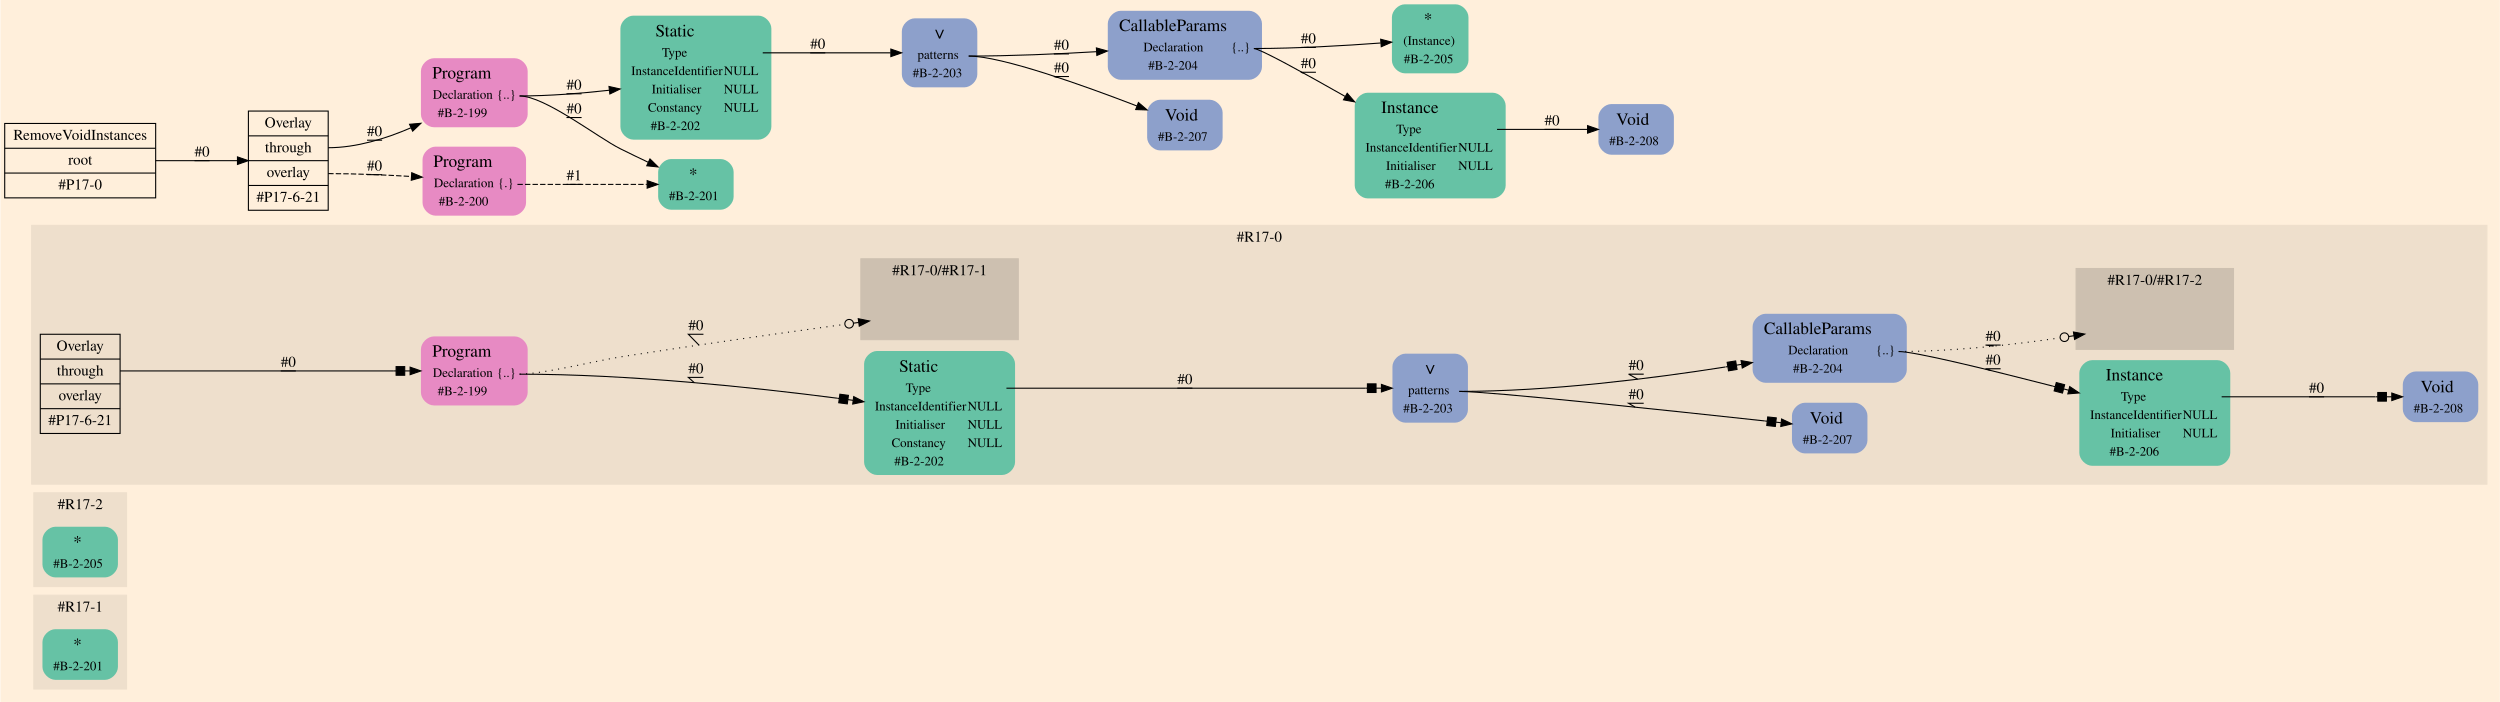
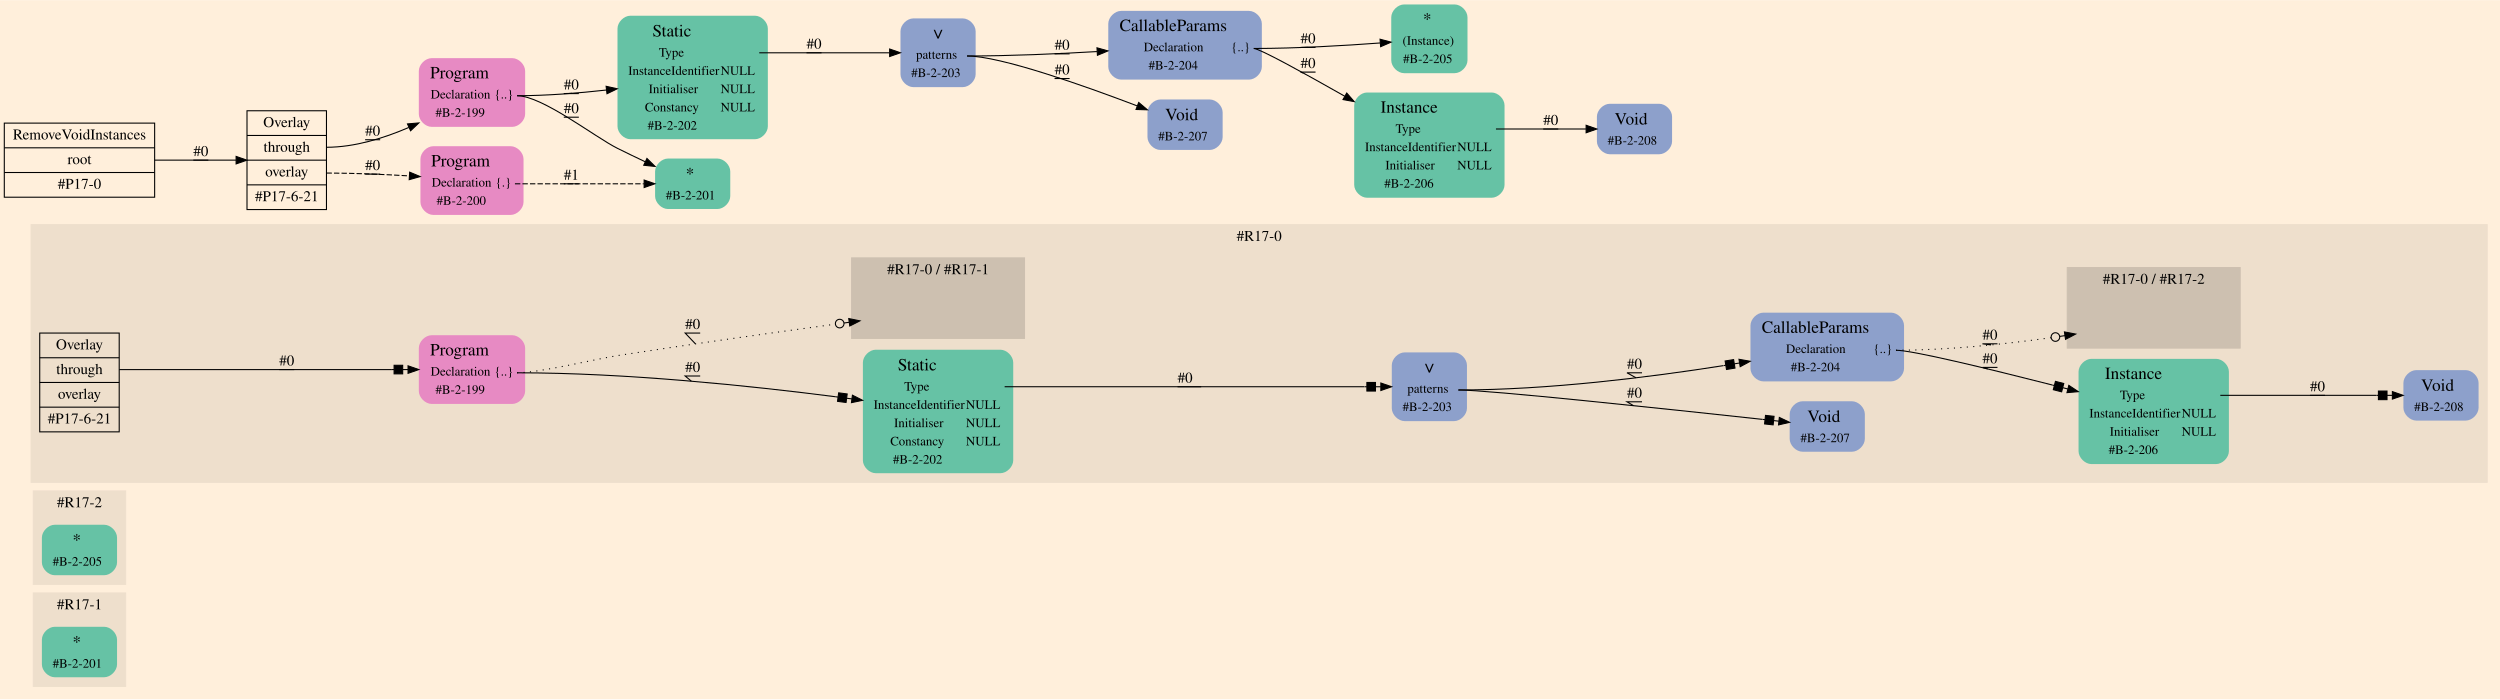
- <svg xmlns="http://www.w3.org/2000/svg" width="1008pt" height="283pt" viewBox="0.00 0.00 1008.00 283.09">
-   <g id="graph0" class="graph" transform="scale(.4349 .4349) rotate(0) translate(4 647)">
-     <polygon fill="#ffefdb" stroke="transparent" points="-4,4 -4,-647 2314,-647 2314,4 -4,4" />
+ <svg xmlns="http://www.w3.org/2000/svg" width="1008pt" height="282pt" viewBox="0.00 0.00 1008.00 281.88">
+   <g id="graph0" class="graph" transform="scale(.433 .433) rotate(0) translate(4 647)">
+     <polygon fill="#ffefdb" stroke="transparent" points="-4,4 -4,-647 2324,-647 2324,4 -4,4" />
    <g id="clust1" class="cluster">
      <polygon fill="#eedfcc" stroke="#eedfcc" points="27,-8 27,-95 113,-95 113,-8 27,-8" />
      <text text-anchor="middle" x="70" y="-79.8" font-family="Times,serif" font-size="14.00" fill="#000000">#R17-1</text>
    </g>
    <g id="clust2" class="cluster">
      <polygon fill="#eedfcc" stroke="#eedfcc" points="27,-103 27,-190 113,-190 113,-103 27,-103" />
      <text text-anchor="middle" x="70" y="-174.8" font-family="Times,serif" font-size="14.00" fill="#000000">#R17-2</text>
    </g>
    <g id="clust3" class="cluster">
-       <polygon fill="#eedfcc" stroke="#eedfcc" points="25,-198 25,-438 2302,-438 2302,-198 25,-198" />
-       <text text-anchor="middle" x="1163.5" y="-422.8" font-family="Times,serif" font-size="14.00" fill="#000000">#R17-0</text>
+       <polygon fill="#eedfcc" stroke="#eedfcc" points="25,-198 25,-438 2312,-438 2312,-198 25,-198" />
+       <text text-anchor="middle" x="1168.5" y="-422.8" font-family="Times,serif" font-size="14.00" fill="#000000">#R17-0</text>
    </g>
    <g id="clust4" class="cluster">
-       <polygon fill="#cdc0b0" stroke="#cdc0b0" points="1921,-323 1921,-398 2067,-398 2067,-323 1921,-323" />
-       <text text-anchor="middle" x="1994" y="-382.8" font-family="Times,serif" font-size="14.00" fill="#000000">#R17-0/#R17-2</text>
+       <polygon fill="#cdc0b0" stroke="#cdc0b0" points="1921,-323 1921,-398 2082,-398 2082,-323 1921,-323" />
+       <text text-anchor="middle" x="2001.5" y="-382.8" font-family="Times,serif" font-size="14.00" fill="#000000">#R17-0 / #R17-2</text>
    </g>
    <g id="clust5" class="cluster">
-       <polygon fill="#cdc0b0" stroke="#cdc0b0" points="794,-332 794,-407 940,-407 940,-332 794,-332" />
-       <text text-anchor="middle" x="867" y="-391.8" font-family="Times,serif" font-size="14.00" fill="#000000">#R17-0/#R17-1</text>
+       <polygon fill="#cdc0b0" stroke="#cdc0b0" points="789,-332 789,-407 950,-407 950,-332 789,-332" />
+       <text text-anchor="middle" x="869.5" y="-391.8" font-family="Times,serif" font-size="14.00" fill="#000000">#R17-0 / #R17-1</text>
    </g>
    <g id="node1" class="node">
      <path fill="#66c2a5" stroke="transparent" d="M93,-63.5C93,-63.5 47,-63.5 47,-63.5 41,-63.5 35,-57.5 35,-51.5 35,-51.5 35,-28.5 35,-28.5 35,-22.5 41,-16.5 47,-16.5 47,-16.5 93,-16.5 93,-16.5 99,-16.5 105,-22.5 105,-28.5 105,-28.5 105,-51.5 105,-51.5 105,-57.5 99,-63.5 93,-63.5" />
      <text text-anchor="start" x="63.5" y="-44.2" font-family="Times,serif" font-size="16.00" fill="#000000">*</text>
      <text text-anchor="start" x="45" y="-25.4" font-family="Times,serif" font-size="12.00" fill="#000000">#B-2-201</text>
    </g>
    <g id="node2" class="node">
      <path fill="#66c2a5" stroke="transparent" d="M93,-158.5C93,-158.5 47,-158.5 47,-158.5 41,-158.5 35,-152.5 35,-146.5 35,-146.5 35,-123.5 35,-123.5 35,-117.5 41,-111.5 47,-111.5 47,-111.5 93,-111.5 93,-111.5 99,-111.5 105,-117.5 105,-123.5 105,-123.5 105,-146.5 105,-146.5 105,-152.5 99,-158.5 93,-158.5" />
      <text text-anchor="start" x="63.5" y="-139.2" font-family="Times,serif" font-size="16.00" fill="#000000">*</text>
      <text text-anchor="start" x="45" y="-120.4" font-family="Times,serif" font-size="12.00" fill="#000000">#B-2-205</text>
    </g>
    <g id="node3" class="node">
      <path fill="#e78ac3" stroke="transparent" d="M473,-335C473,-335 398,-335 398,-335 392,-335 386,-329 386,-323 386,-323 386,-283 386,-283 386,-277 392,-271 398,-271 398,-271 473,-271 473,-271 479,-271 485,-277 485,-283 485,-283 485,-323 485,-323 485,-329 479,-335 473,-335" />
      <text text-anchor="start" x="396.5" y="-316.2" font-family="Times,serif" font-size="16.00" fill="#000000">Program</text>
      <text text-anchor="start" x="397" y="-297.4" font-family="Times,serif" font-size="12.00" fill="#000000">Declaration</text>
      <text text-anchor="start" x="456.5" y="-297.4" font-family="Times,serif" font-size="12.00" fill="#000000">{..}</text>
      <text text-anchor="start" x="401.5" y="-280.4" font-family="Times,serif" font-size="12.00" fill="#000000">#B-2-199</text>
    </g>
    <g id="node7" class="node">
-       <path fill="#66c2a5" stroke="transparent" d="M925,-321.5C925,-321.5 809,-321.5 809,-321.5 803,-321.5 797,-315.5 797,-309.5 797,-309.5 797,-218.5 797,-218.5 797,-212.5 803,-206.5 809,-206.5 809,-206.5 925,-206.5 925,-206.5 931,-206.5 937,-212.5 937,-218.5 937,-218.5 937,-309.5 937,-309.5 937,-315.5 931,-321.5 925,-321.5" />
-       <text text-anchor="start" x="829.5" y="-302.2" font-family="Times,serif" font-size="16.00" fill="#000000">Static</text>
-       <text text-anchor="start" x="835.5" y="-283.4" font-family="Times,serif" font-size="12.00" fill="#000000">Type</text>
-       <text text-anchor="start" x="807" y="-266.4" font-family="Times,serif" font-size="12.00" fill="#000000">InstanceIdentifier</text>
-       <text text-anchor="start" x="893" y="-266.4" font-family="Times,serif" font-size="12.00" fill="#000000">NULL</text>
-       <text text-anchor="start" x="826" y="-249.4" font-family="Times,serif" font-size="12.00" fill="#000000">Initialiser</text>
-       <text text-anchor="start" x="893" y="-249.4" font-family="Times,serif" font-size="12.00" fill="#000000">NULL</text>
-       <text text-anchor="start" x="822.5" y="-232.4" font-family="Times,serif" font-size="12.00" fill="#000000">Constancy</text>
-       <text text-anchor="start" x="893" y="-232.4" font-family="Times,serif" font-size="12.00" fill="#000000">NULL</text>
-       <text text-anchor="start" x="825" y="-215.4" font-family="Times,serif" font-size="12.00" fill="#000000">#B-2-202</text>
+       <path fill="#66c2a5" stroke="transparent" d="M927.5,-321.5C927.5,-321.5 811.5,-321.5 811.5,-321.5 805.5,-321.5 799.5,-315.5 799.5,-309.5 799.5,-309.5 799.5,-218.5 799.5,-218.5 799.5,-212.5 805.5,-206.5 811.5,-206.5 811.5,-206.5 927.5,-206.5 927.5,-206.5 933.5,-206.5 939.5,-212.5 939.5,-218.5 939.5,-218.5 939.5,-309.5 939.5,-309.5 939.5,-315.5 933.5,-321.5 927.5,-321.5" />
+       <text text-anchor="start" x="832" y="-302.2" font-family="Times,serif" font-size="16.00" fill="#000000">Static</text>
+       <text text-anchor="start" x="838" y="-283.4" font-family="Times,serif" font-size="12.00" fill="#000000">Type</text>
+       <text text-anchor="start" x="809.5" y="-266.4" font-family="Times,serif" font-size="12.00" fill="#000000">InstanceIdentifier</text>
+       <text text-anchor="start" x="895.5" y="-266.4" font-family="Times,serif" font-size="12.00" fill="#000000">NULL</text>
+       <text text-anchor="start" x="828.5" y="-249.4" font-family="Times,serif" font-size="12.00" fill="#000000">Initialiser</text>
+       <text text-anchor="start" x="895.5" y="-249.4" font-family="Times,serif" font-size="12.00" fill="#000000">NULL</text>
+       <text text-anchor="start" x="825" y="-232.4" font-family="Times,serif" font-size="12.00" fill="#000000">Constancy</text>
+       <text text-anchor="start" x="895.5" y="-232.4" font-family="Times,serif" font-size="12.00" fill="#000000">NULL</text>
+       <text text-anchor="start" x="827.5" y="-215.4" font-family="Times,serif" font-size="12.00" fill="#000000">#B-2-202</text>
    </g>
    <g id="edge14" class="edge">
-       <path fill="none" stroke="#000000" d="M477.5,-300C578.28,-300 693.108,-287.902 771.83,-277.733" />
-       <polygon fill="#000000" stroke="#000000" points="787.364,-279.199 796.816,-274.413 786.442,-272.26 787.364,-279.199" />
-       <polyline fill="none" stroke="#000000" points="786.903,-275.73 781.947,-276.388 " />
-       <polygon fill="#000000" stroke="#000000" points="781.42,-272.423 782.474,-280.354 774.543,-281.407 773.49,-273.477 781.42,-272.423" />
-       <polyline fill="none" stroke="#000000" points="774.016,-277.442 772.034,-277.706 " />
+       <path fill="none" stroke="#000000" d="M477.5,-300C579.186,-300 695.089,-287.839 774.334,-277.653" />
+       <polygon fill="#000000" stroke="#000000" points="789.764,-279.144 799.219,-274.364 788.847,-272.205 789.764,-279.144" />
+       <polyline fill="none" stroke="#000000" points="789.305,-275.675 784.348,-276.33 " />
+       <polygon fill="#000000" stroke="#000000" points="783.824,-272.364 784.872,-280.295 776.942,-281.344 775.893,-273.413 783.824,-272.364" />
+       <polyline fill="none" stroke="#000000" points="776.417,-277.378 774.435,-277.64 " />
      <text text-anchor="middle" x="641" y="-300.8" font-family="Times,serif" font-size="14.00" fill="#000000">#0</text>
-       <polyline fill="none" stroke="#000000" points="648,-297 634,-297 639.514,-292.119 " />
+       <polyline fill="none" stroke="#000000" points="648,-297 634,-297 639.763,-292.187 " />
    </g>
    <g id="node12" class="node">
</g>
    <g id="edge13" class="edge">
-       <path fill="none" stroke="#000000" stroke-dasharray="1,5" d="M477.5,-300C498.58,-300 550.174,-312.741 571,-316 640.746,-326.913 719.933,-338.086 778.842,-346.161" />
-       <polygon fill="#000000" stroke="#000000" points="791.578,-351.431 801.959,-349.314 792.524,-344.495 791.578,-351.431" />
-       <polyline fill="none" stroke="#000000" points="792.051,-347.963 787.096,-347.287 " />
-       <ellipse fill="none" stroke="#000000" cx="783.133" cy="-346.747" rx="4" ry="4" />
+       <path fill="none" stroke="#000000" stroke-dasharray="1,5" d="M477.5,-300C498.58,-300 550.172,-312.753 571,-316 638.603,-326.538 715.008,-337.266 773.594,-345.243" />
+       <polygon fill="#000000" stroke="#000000" points="786.345,-350.501 796.725,-348.375 787.285,-343.565 786.345,-350.501" />
+       <polyline fill="none" stroke="#000000" points="786.815,-347.033 781.86,-346.362 " />
+       <ellipse fill="none" stroke="#000000" cx="777.896" cy="-345.825" rx="4" ry="4" />
      <text text-anchor="middle" x="641" y="-340.8" font-family="Times,serif" font-size="14.00" fill="#000000">#0</text>
-       <polyline fill="none" stroke="#000000" points="648,-337 634,-337 643.787,-327.022 " />
+       <polyline fill="none" stroke="#000000" points="648,-337 634,-337 643.581,-326.936 " />
    </g>
    <g id="node4" class="node">
-       <path fill="#8da0cb" stroke="transparent" d="M2282,-302.5C2282,-302.5 2236,-302.5 2236,-302.5 2230,-302.5 2224,-296.5 2224,-290.5 2224,-290.5 2224,-267.5 2224,-267.5 2224,-261.5 2230,-255.5 2236,-255.5 2236,-255.5 2282,-255.5 2282,-255.5 2288,-255.5 2294,-261.5 2294,-267.5 2294,-267.5 2294,-290.5 2294,-290.5 2294,-296.5 2288,-302.5 2282,-302.5" />
-       <text text-anchor="start" x="2240.5" y="-283.2" font-family="Times,serif" font-size="16.00" fill="#000000">Void</text>
-       <text text-anchor="start" x="2234" y="-264.4" font-family="Times,serif" font-size="12.00" fill="#000000">#B-2-208</text>
+       <path fill="#8da0cb" stroke="transparent" d="M2292,-302.5C2292,-302.5 2246,-302.5 2246,-302.5 2240,-302.5 2234,-296.5 2234,-290.5 2234,-290.5 2234,-267.5 2234,-267.5 2234,-261.5 2240,-255.5 2246,-255.5 2246,-255.5 2292,-255.5 2292,-255.5 2298,-255.5 2304,-261.5 2304,-267.5 2304,-267.5 2304,-290.5 2304,-290.5 2304,-296.5 2298,-302.5 2292,-302.5" />
+       <text text-anchor="start" x="2250.5" y="-283.2" font-family="Times,serif" font-size="16.00" fill="#000000">Void</text>
+       <text text-anchor="start" x="2244" y="-264.4" font-family="Times,serif" font-size="12.00" fill="#000000">#B-2-208</text>
    </g>
    <g id="node5" class="node">
      <polygon fill="#eedfcc" stroke="#000000" points="33,-245 33,-337 107,-337 107,-245 33,-245" />
      <text text-anchor="middle" x="70" y="-321.8" font-family="Times,serif" font-size="14.00" fill="#000000">Overlay</text>
      <polyline fill="none" stroke="#000000" points="33,-314 107,-314 " />
      <text text-anchor="middle" x="70" y="-298.8" font-family="Times,serif" font-size="14.00" fill="#000000">through</text>
      <polyline fill="none" stroke="#000000" points="33,-291 107,-291 " />
      <text text-anchor="middle" x="70" y="-275.8" font-family="Times,serif" font-size="14.00" fill="#000000">overlay</text>
      <polyline fill="none" stroke="#000000" points="33,-268 107,-268 " />
      <text text-anchor="middle" x="70" y="-252.8" font-family="Times,serif" font-size="14.00" fill="#000000">#P17-6-21</text>
    </g>
    <g id="edge15" class="edge">
      <path fill="none" stroke="#000000" d="M107,-303C194.16,-303 294.329,-303 360.911,-303" />
      <polygon fill="#000000" stroke="#000000" points="375.969,-306.5 385.969,-303 375.969,-299.5 375.969,-306.5" />
      <polyline fill="none" stroke="#000000" points="375.969,-303 370.969,-303 " />
      <polygon fill="#000000" stroke="#000000" points="370.969,-299 370.969,-307 362.969,-307 362.969,-299 370.969,-299" />
      <polyline fill="none" stroke="#000000" points="362.969,-303 360.969,-303 " />
      <text text-anchor="middle" x="263" y="-306.8" font-family="Times,serif" font-size="14.00" fill="#000000">#0</text>
      <polyline fill="none" stroke="#000000" points="270,-303 256,-303 263.223,-303 " />
    </g>
    <g id="node6" class="node">
-       <path fill="#66c2a5" stroke="transparent" d="M2052,-313C2052,-313 1936,-313 1936,-313 1930,-313 1924,-307 1924,-301 1924,-301 1924,-227 1924,-227 1924,-221 1930,-215 1936,-215 1936,-215 2052,-215 2052,-215 2058,-215 2064,-221 2064,-227 2064,-227 2064,-301 2064,-301 2064,-307 2058,-313 2052,-313" />
-       <text text-anchor="start" x="1948.5" y="-294.2" font-family="Times,serif" font-size="16.00" fill="#000000">Instance</text>
-       <text text-anchor="start" x="1962.5" y="-275.4" font-family="Times,serif" font-size="12.00" fill="#000000">Type</text>
-       <text text-anchor="start" x="1934" y="-258.4" font-family="Times,serif" font-size="12.00" fill="#000000">InstanceIdentifier</text>
-       <text text-anchor="start" x="2020" y="-258.4" font-family="Times,serif" font-size="12.00" fill="#000000">NULL</text>
-       <text text-anchor="start" x="1953" y="-241.4" font-family="Times,serif" font-size="12.00" fill="#000000">Initialiser</text>
-       <text text-anchor="start" x="2020" y="-241.4" font-family="Times,serif" font-size="12.00" fill="#000000">NULL</text>
-       <text text-anchor="start" x="1952" y="-224.4" font-family="Times,serif" font-size="12.00" fill="#000000">#B-2-206</text>
+       <path fill="#66c2a5" stroke="transparent" d="M2059.5,-313C2059.5,-313 1943.5,-313 1943.5,-313 1937.5,-313 1931.5,-307 1931.5,-301 1931.5,-301 1931.5,-227 1931.5,-227 1931.5,-221 1937.5,-215 1943.5,-215 1943.5,-215 2059.5,-215 2059.5,-215 2065.5,-215 2071.5,-221 2071.5,-227 2071.5,-227 2071.5,-301 2071.5,-301 2071.5,-307 2065.5,-313 2059.5,-313" />
+       <text text-anchor="start" x="1956" y="-294.2" font-family="Times,serif" font-size="16.00" fill="#000000">Instance</text>
+       <text text-anchor="start" x="1970" y="-275.4" font-family="Times,serif" font-size="12.00" fill="#000000">Type</text>
+       <text text-anchor="start" x="1941.5" y="-258.4" font-family="Times,serif" font-size="12.00" fill="#000000">InstanceIdentifier</text>
+       <text text-anchor="start" x="2027.5" y="-258.4" font-family="Times,serif" font-size="12.00" fill="#000000">NULL</text>
+       <text text-anchor="start" x="1960.5" y="-241.4" font-family="Times,serif" font-size="12.00" fill="#000000">Initialiser</text>
+       <text text-anchor="start" x="2027.5" y="-241.4" font-family="Times,serif" font-size="12.00" fill="#000000">NULL</text>
+       <text text-anchor="start" x="1959.5" y="-224.4" font-family="Times,serif" font-size="12.00" fill="#000000">#B-2-206</text>
    </g>
    <g id="edge16" class="edge">
-       <path fill="none" stroke="#000000" d="M2056,-279C2103.935,-279 2158.238,-279 2198.61,-279" />
-       <polygon fill="#000000" stroke="#000000" points="2213.794,-282.5 2223.794,-279 2213.794,-275.5 2213.794,-282.5" />
-       <polyline fill="none" stroke="#000000" points="2213.794,-279 2208.794,-279 " />
-       <polygon fill="#000000" stroke="#000000" points="2208.794,-275 2208.794,-283 2200.794,-283 2200.794,-275 2208.794,-275" />
-       <polyline fill="none" stroke="#000000" points="2200.794,-279 2198.794,-279 " />
-       <text text-anchor="middle" x="2144" y="-282.8" font-family="Times,serif" font-size="14.00" fill="#000000">#0</text>
-       <polyline fill="none" stroke="#000000" points="2151,-279 2137,-279 2144.436,-279 " />
+       <path fill="none" stroke="#000000" d="M2063.5,-279C2112.288,-279 2167.591,-279 2208.527,-279" />
+       <polygon fill="#000000" stroke="#000000" points="2223.728,-282.5 2233.728,-279 2223.728,-275.5 2223.728,-282.5" />
+       <polyline fill="none" stroke="#000000" points="2223.728,-279 2218.728,-279 " />
+       <polygon fill="#000000" stroke="#000000" points="2218.728,-275 2218.728,-283 2210.728,-283 2210.728,-275 2218.728,-275" />
+       <polyline fill="none" stroke="#000000" points="2210.728,-279 2208.728,-279 " />
+       <text text-anchor="middle" x="2154" y="-282.8" font-family="Times,serif" font-size="14.00" fill="#000000">#0</text>
+       <polyline fill="none" stroke="#000000" points="2161,-279 2147,-279 2154.074,-279 " />
    </g>
    <g id="node8" class="node">
-       <path fill="#8da0cb" stroke="transparent" d="M1345,-319C1345,-319 1299,-319 1299,-319 1293,-319 1287,-313 1287,-307 1287,-307 1287,-267 1287,-267 1287,-261 1293,-255 1299,-255 1299,-255 1345,-255 1345,-255 1351,-255 1357,-261 1357,-267 1357,-267 1357,-307 1357,-307 1357,-313 1351,-319 1345,-319" />
-       <text text-anchor="start" x="1314" y="-300.2" font-family="Times,serif" font-size="16.00" fill="#000000">∨</text>
-       <text text-anchor="start" x="1301.5" y="-281.4" font-family="Times,serif" font-size="12.00" fill="#000000">patterns</text>
-       <text text-anchor="start" x="1297" y="-264.4" font-family="Times,serif" font-size="12.00" fill="#000000">#B-2-203</text>
+       <path fill="#8da0cb" stroke="transparent" d="M1350,-319C1350,-319 1304,-319 1304,-319 1298,-319 1292,-313 1292,-307 1292,-307 1292,-267 1292,-267 1292,-261 1298,-255 1304,-255 1304,-255 1350,-255 1350,-255 1356,-255 1362,-261 1362,-267 1362,-267 1362,-307 1362,-307 1362,-313 1356,-319 1350,-319" />
+       <text text-anchor="start" x="1319" y="-300.2" font-family="Times,serif" font-size="16.00" fill="#000000">∨</text>
+       <text text-anchor="start" x="1306.5" y="-281.4" font-family="Times,serif" font-size="12.00" fill="#000000">patterns</text>
+       <text text-anchor="start" x="1302" y="-264.4" font-family="Times,serif" font-size="12.00" fill="#000000">#B-2-203</text>
    </g>
    <g id="edge17" class="edge">
-       <path fill="none" stroke="#000000" d="M929,-287C1046.841,-287 1184.558,-287 1261.694,-287" />
-       <polygon fill="#000000" stroke="#000000" points="1276.772,-290.5 1286.772,-287 1276.772,-283.5 1276.772,-290.5" />
-       <polyline fill="none" stroke="#000000" points="1276.772,-287 1271.772,-287 " />
-       <polygon fill="#000000" stroke="#000000" points="1271.772,-283 1271.772,-291 1263.772,-291 1263.772,-283 1271.772,-283" />
-       <polyline fill="none" stroke="#000000" points="1263.772,-287 1261.772,-287 " />
-       <text text-anchor="middle" x="1094.5" y="-290.8" font-family="Times,serif" font-size="14.00" fill="#000000">#0</text>
-       <polyline fill="none" stroke="#000000" points="1101.5,-287 1087.5,-287 1094.647,-287 " />
+       <path fill="none" stroke="#000000" d="M931.5,-287C1050.244,-287 1189.042,-287 1266.611,-287" />
+       <polygon fill="#000000" stroke="#000000" points="1281.815,-290.5 1291.815,-287 1281.815,-283.5 1281.815,-290.5" />
+       <polyline fill="none" stroke="#000000" points="1281.815,-287 1276.815,-287 " />
+       <polygon fill="#000000" stroke="#000000" points="1276.815,-283 1276.815,-291 1268.815,-291 1268.815,-283 1276.815,-283" />
+       <polyline fill="none" stroke="#000000" points="1268.815,-287 1266.815,-287 " />
+       <text text-anchor="middle" x="1099.5" y="-290.8" font-family="Times,serif" font-size="14.00" fill="#000000">#0</text>
+       <polyline fill="none" stroke="#000000" points="1106.5,-287 1092.5,-287 1114.507,-287 " />
    </g>
    <g id="node9" class="node">
-       <path fill="#8da0cb" stroke="transparent" d="M1715.5,-273.5C1715.5,-273.5 1669.5,-273.5 1669.5,-273.5 1663.5,-273.5 1657.5,-267.5 1657.5,-261.5 1657.5,-261.5 1657.5,-238.5 1657.5,-238.5 1657.5,-232.5 1663.5,-226.5 1669.5,-226.5 1669.5,-226.5 1715.5,-226.5 1715.5,-226.5 1721.5,-226.5 1727.5,-232.5 1727.5,-238.5 1727.5,-238.5 1727.5,-261.5 1727.5,-261.5 1727.5,-267.5 1721.5,-273.5 1715.5,-273.5" />
-       <text text-anchor="start" x="1674" y="-254.2" font-family="Times,serif" font-size="16.00" fill="#000000">Void</text>
-       <text text-anchor="start" x="1667.5" y="-235.4" font-family="Times,serif" font-size="12.00" fill="#000000">#B-2-207</text>
+       <path fill="#8da0cb" stroke="transparent" d="M1720.5,-273.5C1720.5,-273.5 1674.5,-273.5 1674.5,-273.5 1668.5,-273.5 1662.5,-267.5 1662.5,-261.5 1662.5,-261.5 1662.5,-238.5 1662.5,-238.5 1662.5,-232.5 1668.5,-226.5 1674.5,-226.5 1674.5,-226.5 1720.5,-226.5 1720.5,-226.5 1726.5,-226.5 1732.5,-232.5 1732.5,-238.5 1732.5,-238.5 1732.5,-261.5 1732.5,-261.5 1732.5,-267.5 1726.5,-273.5 1720.5,-273.5" />
+       <text text-anchor="start" x="1679" y="-254.2" font-family="Times,serif" font-size="16.00" fill="#000000">Void</text>
+       <text text-anchor="start" x="1672.5" y="-235.4" font-family="Times,serif" font-size="12.00" fill="#000000">#B-2-207</text>
    </g>
    <g id="edge19" class="edge">
-       <path fill="none" stroke="#000000" d="M1349,-284C1376.519,-284 1541.391,-266.496 1632.343,-256.606" />
-       <polygon fill="#000000" stroke="#000000" points="1647.877,-258.432 1657.438,-253.867 1647.117,-251.473 1647.877,-258.432" />
-       <polyline fill="none" stroke="#000000" points="1647.497,-254.952 1642.526,-255.495 " />
-       <polygon fill="#000000" stroke="#000000" points="1642.092,-251.518 1642.96,-259.471 1635.008,-260.339 1634.14,-252.387 1642.092,-251.518" />
-       <polyline fill="none" stroke="#000000" points="1634.574,-256.363 1632.585,-256.58 " />
-       <text text-anchor="middle" x="1513" y="-276.8" font-family="Times,serif" font-size="14.00" fill="#000000">#0</text>
-       <polyline fill="none" stroke="#000000" points="1520,-273 1506,-273 1512.03,-269.408 " />
+       <path fill="none" stroke="#000000" d="M1354,-284C1381.519,-284 1546.391,-266.496 1637.343,-256.606" />
+       <polygon fill="#000000" stroke="#000000" points="1652.877,-258.432 1662.438,-253.867 1652.117,-251.473 1652.877,-258.432" />
+       <polyline fill="none" stroke="#000000" points="1652.497,-254.952 1647.526,-255.495 " />
+       <polygon fill="#000000" stroke="#000000" points="1647.092,-251.518 1647.96,-259.471 1640.008,-260.339 1639.14,-252.387 1647.092,-251.518" />
+       <polyline fill="none" stroke="#000000" points="1639.574,-256.363 1637.585,-256.58 " />
+       <text text-anchor="middle" x="1518" y="-276.8" font-family="Times,serif" font-size="14.00" fill="#000000">#0</text>
+       <polyline fill="none" stroke="#000000" points="1525,-273 1511,-273 1517.03,-269.408 " />
    </g>
    <g id="node10" class="node">
-       <path fill="#8da0cb" stroke="transparent" d="M1752,-356C1752,-356 1633,-356 1633,-356 1627,-356 1621,-350 1621,-344 1621,-344 1621,-304 1621,-304 1621,-298 1627,-292 1633,-292 1633,-292 1752,-292 1752,-292 1758,-292 1764,-298 1764,-304 1764,-304 1764,-344 1764,-344 1764,-350 1758,-356 1752,-356" />
-       <text text-anchor="start" x="1631.5" y="-337.2" font-family="Times,serif" font-size="16.00" fill="#000000">CallableParams</text>
-       <text text-anchor="start" x="1654" y="-318.4" font-family="Times,serif" font-size="12.00" fill="#000000">Declaration</text>
-       <text text-anchor="start" x="1735.5" y="-318.4" font-family="Times,serif" font-size="12.00" fill="#000000">{..}</text>
-       <text text-anchor="start" x="1658.5" y="-301.4" font-family="Times,serif" font-size="12.00" fill="#000000">#B-2-204</text>
+       <path fill="#8da0cb" stroke="transparent" d="M1757,-356C1757,-356 1638,-356 1638,-356 1632,-356 1626,-350 1626,-344 1626,-344 1626,-304 1626,-304 1626,-298 1632,-292 1638,-292 1638,-292 1757,-292 1757,-292 1763,-292 1769,-298 1769,-304 1769,-304 1769,-344 1769,-344 1769,-350 1763,-356 1757,-356" />
+       <text text-anchor="start" x="1636.5" y="-337.2" font-family="Times,serif" font-size="16.00" fill="#000000">CallableParams</text>
+       <text text-anchor="start" x="1659" y="-318.4" font-family="Times,serif" font-size="12.00" fill="#000000">Declaration</text>
+       <text text-anchor="start" x="1740.5" y="-318.4" font-family="Times,serif" font-size="12.00" fill="#000000">{..}</text>
+       <text text-anchor="start" x="1663.5" y="-301.4" font-family="Times,serif" font-size="12.00" fill="#000000">#B-2-204</text>
    </g>
    <g id="edge18" class="edge">
-       <path fill="none" stroke="#000000" d="M1349,-284C1432.715,-284 1527.142,-295.867 1595.775,-306.673" />
-       <polygon fill="#000000" stroke="#000000" points="1610.308,-312.584 1620.741,-310.736 1611.433,-305.675 1610.308,-312.584" />
-       <polyline fill="none" stroke="#000000" points="1610.87,-309.13 1605.935,-308.327 " />
-       <polygon fill="#000000" stroke="#000000" points="1606.578,-304.379 1605.293,-312.275 1597.397,-310.99 1598.682,-303.094 1606.578,-304.379" />
-       <polyline fill="none" stroke="#000000" points="1598.039,-307.042 1596.065,-306.72 " />
-       <text text-anchor="middle" x="1513" y="-303.8" font-family="Times,serif" font-size="14.00" fill="#000000">#0</text>
-       <polyline fill="none" stroke="#000000" points="1520,-300 1506,-300 1514.446,-295.328 " />
+       <path fill="none" stroke="#000000" d="M1354,-284C1437.715,-284 1532.142,-295.867 1600.775,-306.673" />
+       <polygon fill="#000000" stroke="#000000" points="1615.308,-312.584 1625.741,-310.736 1616.433,-305.675 1615.308,-312.584" />
+       <polyline fill="none" stroke="#000000" points="1615.87,-309.13 1610.935,-308.327 " />
+       <polygon fill="#000000" stroke="#000000" points="1611.578,-304.379 1610.293,-312.275 1602.397,-310.99 1603.682,-303.094 1611.578,-304.379" />
+       <polyline fill="none" stroke="#000000" points="1603.039,-307.042 1601.065,-306.72 " />
+       <text text-anchor="middle" x="1518" y="-303.8" font-family="Times,serif" font-size="14.00" fill="#000000">#0</text>
+       <polyline fill="none" stroke="#000000" points="1525,-300 1511,-300 1519.446,-295.328 " />
    </g>
    <g id="edge21" class="edge">
-       <path fill="none" stroke="#000000" d="M1756.5,-321C1771.212,-321 1839.768,-304.249 1899.467,-288.909" />
-       <polygon fill="#000000" stroke="#000000" points="1915.096,-288.479 1923.9,-282.585 1913.342,-281.702 1915.096,-288.479" />
-       <polyline fill="none" stroke="#000000" points="1914.219,-285.091 1909.379,-286.344 " />
-       <polygon fill="#000000" stroke="#000000" points="1908.376,-282.471 1910.381,-290.216 1902.636,-292.221 1900.631,-284.476 1908.376,-282.471" />
-       <polyline fill="none" stroke="#000000" points="1901.634,-288.348 1899.697,-288.849 " />
-       <text text-anchor="middle" x="1844" y="-308.8" font-family="Times,serif" font-size="14.00" fill="#000000">#0</text>
-       <polyline fill="none" stroke="#000000" points="1851,-305 1837,-305 1841.78,-303.403 " />
+       <path fill="none" stroke="#000000" d="M1761.5,-321C1776.438,-321 1846.386,-304.068 1906.942,-288.661" />
+       <polygon fill="#000000" stroke="#000000" points="1922.45,-288.3 1931.269,-282.428 1920.713,-281.519 1922.45,-288.3" />
+       <polyline fill="none" stroke="#000000" points="1921.582,-284.91 1916.738,-286.151 " />
+       <polygon fill="#000000" stroke="#000000" points="1915.745,-282.276 1917.731,-290.026 1909.981,-292.011 1907.995,-284.262 1915.745,-282.276" />
+       <polyline fill="none" stroke="#000000" points="1908.988,-288.137 1907.051,-288.633 " />
+       <text text-anchor="middle" x="1849" y="-308.8" font-family="Times,serif" font-size="14.00" fill="#000000">#0</text>
+       <polyline fill="none" stroke="#000000" points="1856,-305 1842,-305 1846.924,-303.583 " />
    </g>
    <g id="node11" class="node">
</g>
    <g id="edge20" class="edge">
-       <path fill="none" stroke="#000000" stroke-dasharray="1,5" d="M1756.5,-321C1806.21,-321 1861.373,-327.125 1906.015,-333.645" />
-       <polygon fill="#000000" stroke="#000000" points="1918.557,-339.11 1928.972,-337.166 1919.618,-332.191 1918.557,-339.11" />
-       <polyline fill="none" stroke="#000000" points="1919.087,-335.65 1914.145,-334.892 " />
-       <ellipse fill="none" stroke="#000000" cx="1910.191" cy="-334.286" rx="4" ry="4" />
-       <text text-anchor="middle" x="1844" y="-330.8" font-family="Times,serif" font-size="14.00" fill="#000000">#0</text>
-       <polyline fill="none" stroke="#000000" points="1851,-327 1837,-327 1844.503,-325.974 " />
+       <path fill="none" stroke="#000000" stroke-dasharray="1,5" d="M1761.5,-321C1809.216,-321 1861.911,-326.528 1905.74,-332.671" />
+       <polygon fill="#000000" stroke="#000000" points="1918.357,-338.069 1928.761,-336.065 1919.378,-331.144 1918.357,-338.069" />
+       <polyline fill="none" stroke="#000000" points="1918.867,-334.607 1913.921,-333.877 " />
+       <ellipse fill="none" stroke="#000000" cx="1909.964" cy="-333.294" rx="4" ry="4" />
+       <text text-anchor="middle" x="1849" y="-330.8" font-family="Times,serif" font-size="14.00" fill="#000000">#0</text>
+       <polyline fill="none" stroke="#000000" points="1856,-327 1842,-327 1850.004,-325.932 " />
    </g>
    <g id="node13" class="node">
      <polygon fill="#ffefdb" stroke="#000000" points="0,-463.5 0,-532.5 140,-532.5 140,-463.5 0,-463.5" />
      <text text-anchor="middle" x="70" y="-517.3" font-family="Times,serif" font-size="14.00" fill="#000000">RemoveVoidInstances</text>
      <polyline fill="none" stroke="#000000" points="0,-509.5 140,-509.5 " />
      <text text-anchor="middle" x="70" y="-494.3" font-family="Times,serif" font-size="14.00" fill="#000000">root</text>
      <polyline fill="none" stroke="#000000" points="0,-486.5 140,-486.5 " />
      <text text-anchor="middle" x="70" y="-471.3" font-family="Times,serif" font-size="14.00" fill="#000000">#P17-0</text>
    </g>
    <g id="node14" class="node">
      <polygon fill="#ffefdb" stroke="#000000" points="226,-452 226,-544 300,-544 300,-452 226,-452" />
      <text text-anchor="middle" x="263" y="-528.8" font-family="Times,serif" font-size="14.00" fill="#000000">Overlay</text>
      <polyline fill="none" stroke="#000000" points="226,-521 300,-521 " />
      <text text-anchor="middle" x="263" y="-505.8" font-family="Times,serif" font-size="14.00" fill="#000000">through</text>
      <polyline fill="none" stroke="#000000" points="226,-498 300,-498 " />
      <text text-anchor="middle" x="263" y="-482.8" font-family="Times,serif" font-size="14.00" fill="#000000">overlay</text>
      <polyline fill="none" stroke="#000000" points="226,-475 300,-475 " />
      <text text-anchor="middle" x="263" y="-459.8" font-family="Times,serif" font-size="14.00" fill="#000000">#P17-6-21</text>
    </g>
    <g id="edge1" class="edge">
      <path fill="none" stroke="#000000" d="M140,-498C164.999,-498 192.857,-498 215.73,-498" />
      <polygon fill="#000000" stroke="#000000" points="215.861,-501.5 225.861,-498 215.861,-494.5 215.861,-501.5" />
      <text text-anchor="middle" x="183" y="-501.8" font-family="Times,serif" font-size="14.00" fill="#000000">#0</text>
      <polyline fill="none" stroke="#000000" points="190,-498 176,-498 182.9,-498 " />
    </g>
    <g id="node15" class="node">
      <path fill="#e78ac3" stroke="transparent" d="M473,-593C473,-593 398,-593 398,-593 392,-593 386,-587 386,-581 386,-581 386,-541 386,-541 386,-535 392,-529 398,-529 398,-529 473,-529 473,-529 479,-529 485,-535 485,-541 485,-541 485,-581 485,-581 485,-587 479,-593 473,-593" />
      <text text-anchor="start" x="396.5" y="-574.2" font-family="Times,serif" font-size="16.00" fill="#000000">Program</text>
      <text text-anchor="start" x="397" y="-555.4" font-family="Times,serif" font-size="12.00" fill="#000000">Declaration</text>
      <text text-anchor="start" x="456.5" y="-555.4" font-family="Times,serif" font-size="12.00" fill="#000000">{..}</text>
      <text text-anchor="start" x="401.5" y="-538.4" font-family="Times,serif" font-size="12.00" fill="#000000">#B-2-199</text>
    </g>
    <g id="edge2" class="edge">
      <path fill="none" stroke="#000000" d="M300,-510C326.179,-510 353.484,-518.441 376.666,-528.456" />
      <polygon fill="#000000" stroke="#000000" points="375.445,-531.744 386,-532.666 378.324,-525.364 375.445,-531.744" />
      <text text-anchor="middle" x="343" y="-520.8" font-family="Times,serif" font-size="14.00" fill="#000000">#0</text>
      <polyline fill="none" stroke="#000000" points="350,-517 336,-517 344.916,-516.963 " />
    </g>
    <g id="node24" class="node">
      <path fill="#e78ac3" stroke="transparent" d="M471.5,-511C471.5,-511 399.5,-511 399.5,-511 393.5,-511 387.5,-505 387.5,-499 387.5,-499 387.5,-459 387.5,-459 387.5,-453 393.5,-447 399.5,-447 399.5,-447 471.5,-447 471.5,-447 477.5,-447 483.5,-453 483.5,-459 483.5,-459 483.5,-499 483.5,-499 483.5,-505 477.5,-511 471.5,-511" />
      <text text-anchor="start" x="397.5" y="-492.2" font-family="Times,serif" font-size="16.00" fill="#000000">Program</text>
      <text text-anchor="start" x="398" y="-473.4" font-family="Times,serif" font-size="12.00" fill="#000000">Declaration</text>
      <text text-anchor="start" x="457.5" y="-473.4" font-family="Times,serif" font-size="12.00" fill="#000000">{.}</text>
      <text text-anchor="start" x="402.5" y="-456.4" font-family="Times,serif" font-size="12.00" fill="#000000">#B-2-200</text>
    </g>
    <g id="edge3" class="edge">
      <path fill="none" stroke="#000000" stroke-dasharray="5,2" d="M300,-486C325.352,-486 353.336,-484.763 377.259,-483.329" />
      <polygon fill="#000000" stroke="#000000" points="377.481,-486.822 387.243,-482.705 377.044,-479.835 377.481,-486.822" />
      <text text-anchor="middle" x="343" y="-488.8" font-family="Times,serif" font-size="14.00" fill="#000000">#0</text>
      <polyline fill="none" stroke="#000000" points="350,-485 336,-485 342.86,-485.06 " />
    </g>
    <g id="node16" class="node">
      <path fill="#66c2a5" stroke="transparent" d="M664,-499.5C664,-499.5 618,-499.5 618,-499.5 612,-499.5 606,-493.5 606,-487.5 606,-487.5 606,-464.5 606,-464.5 606,-458.5 612,-452.5 618,-452.5 618,-452.5 664,-452.5 664,-452.5 670,-452.5 676,-458.5 676,-464.5 676,-464.5 676,-487.5 676,-487.5 676,-493.5 670,-499.5 664,-499.5" />
      <text text-anchor="start" x="634.5" y="-480.2" font-family="Times,serif" font-size="16.00" fill="#000000">*</text>
      <text text-anchor="start" x="616" y="-461.4" font-family="Times,serif" font-size="12.00" fill="#000000">#B-2-201</text>
    </g>
    <g id="edge4" class="edge">
      <path fill="none" stroke="#000000" d="M477.5,-558C500.958,-558 549.997,-519.448 571,-509 579.304,-504.869 588.219,-500.566 596.813,-496.485" />
      <polygon fill="#000000" stroke="#000000" points="598.419,-499.597 605.967,-492.162 595.43,-493.267 598.419,-499.597" />
      <text text-anchor="middle" x="528" y="-541.8" font-family="Times,serif" font-size="14.00" fill="#000000">#0</text>
      <polyline fill="none" stroke="#000000" points="535,-538 521,-538 523.918,-538.185 " />
    </g>
    <g id="node17" class="node">
      <path fill="#66c2a5" stroke="transparent" d="M699,-632.5C699,-632.5 583,-632.5 583,-632.5 577,-632.5 571,-626.5 571,-620.5 571,-620.5 571,-529.5 571,-529.5 571,-523.5 577,-517.5 583,-517.5 583,-517.5 699,-517.5 699,-517.5 705,-517.5 711,-523.5 711,-529.5 711,-529.5 711,-620.5 711,-620.5 711,-626.5 705,-632.5 699,-632.5" />
      <text text-anchor="start" x="603.5" y="-613.2" font-family="Times,serif" font-size="16.00" fill="#000000">Static</text>
      <text text-anchor="start" x="609.5" y="-594.4" font-family="Times,serif" font-size="12.00" fill="#000000">Type</text>
      <text text-anchor="start" x="581" y="-577.4" font-family="Times,serif" font-size="12.00" fill="#000000">InstanceIdentifier</text>
      <text text-anchor="start" x="667" y="-577.4" font-family="Times,serif" font-size="12.00" fill="#000000">NULL</text>
      <text text-anchor="start" x="600" y="-560.4" font-family="Times,serif" font-size="12.00" fill="#000000">Initialiser</text>
      <text text-anchor="start" x="667" y="-560.4" font-family="Times,serif" font-size="12.00" fill="#000000">NULL</text>
      <text text-anchor="start" x="596.5" y="-543.4" font-family="Times,serif" font-size="12.00" fill="#000000">Constancy</text>
      <text text-anchor="start" x="667" y="-543.4" font-family="Times,serif" font-size="12.00" fill="#000000">NULL</text>
      <text text-anchor="start" x="599" y="-526.4" font-family="Times,serif" font-size="12.00" fill="#000000">#B-2-202</text>
    </g>
    <g id="edge5" class="edge">
      <path fill="none" stroke="#000000" d="M477.5,-558C504.704,-558 534.317,-560.357 560.774,-563.316" />
      <polygon fill="#000000" stroke="#000000" points="560.411,-566.797 570.748,-564.476 561.219,-559.844 560.411,-566.797" />
      <text text-anchor="middle" x="528" y="-563.8" font-family="Times,serif" font-size="14.00" fill="#000000">#0</text>
      <polyline fill="none" stroke="#000000" points="535,-560 521,-560 528.657,-560.229 " />
    </g>
    <g id="node18" class="node">
-       <path fill="#8da0cb" stroke="transparent" d="M890,-630C890,-630 844,-630 844,-630 838,-630 832,-624 832,-618 832,-618 832,-578 832,-578 832,-572 838,-566 844,-566 844,-566 890,-566 890,-566 896,-566 902,-572 902,-578 902,-578 902,-618 902,-618 902,-624 896,-630 890,-630" />
-       <text text-anchor="start" x="859" y="-611.2" font-family="Times,serif" font-size="16.00" fill="#000000">∨</text>
-       <text text-anchor="start" x="846.5" y="-592.4" font-family="Times,serif" font-size="12.00" fill="#000000">patterns</text>
-       <text text-anchor="start" x="842" y="-575.4" font-family="Times,serif" font-size="12.00" fill="#000000">#B-2-203</text>
+       <path fill="#8da0cb" stroke="transparent" d="M892.5,-630C892.5,-630 846.5,-630 846.5,-630 840.5,-630 834.5,-624 834.5,-618 834.5,-618 834.5,-578 834.5,-578 834.5,-572 840.5,-566 846.5,-566 846.5,-566 892.5,-566 892.5,-566 898.5,-566 904.5,-572 904.5,-578 904.5,-578 904.5,-618 904.5,-618 904.5,-624 898.5,-630 892.5,-630" />
+       <text text-anchor="start" x="861.5" y="-611.2" font-family="Times,serif" font-size="16.00" fill="#000000">∨</text>
+       <text text-anchor="start" x="849" y="-592.4" font-family="Times,serif" font-size="12.00" fill="#000000">patterns</text>
+       <text text-anchor="start" x="844.5" y="-575.4" font-family="Times,serif" font-size="12.00" fill="#000000">#B-2-203</text>
    </g>
    <g id="edge6" class="edge">
-       <path fill="none" stroke="#000000" d="M703,-598C743.079,-598 788.668,-598 821.589,-598" />
-       <polygon fill="#000000" stroke="#000000" points="821.809,-601.5 831.809,-598 821.809,-594.5 821.809,-601.5" />
+       <path fill="none" stroke="#000000" d="M703,-598C743.951,-598 790.567,-598 824.038,-598" />
+       <polygon fill="#000000" stroke="#000000" points="824.419,-601.5 834.419,-598 824.419,-594.5 824.419,-601.5" />
      <text text-anchor="middle" x="754" y="-601.8" font-family="Times,serif" font-size="14.00" fill="#000000">#0</text>
-       <polyline fill="none" stroke="#000000" points="761,-598 747,-598 753.842,-598 " />
+       <polyline fill="none" stroke="#000000" points="761,-598 747,-598 753.955,-598 " />
    </g>
    <g id="node19" class="node">
-       <path fill="#8da0cb" stroke="transparent" d="M1154,-637C1154,-637 1035,-637 1035,-637 1029,-637 1023,-631 1023,-625 1023,-625 1023,-585 1023,-585 1023,-579 1029,-573 1035,-573 1035,-573 1154,-573 1154,-573 1160,-573 1166,-579 1166,-585 1166,-585 1166,-625 1166,-625 1166,-631 1160,-637 1154,-637" />
-       <text text-anchor="start" x="1033.5" y="-618.2" font-family="Times,serif" font-size="16.00" fill="#000000">CallableParams</text>
-       <text text-anchor="start" x="1056" y="-599.4" font-family="Times,serif" font-size="12.00" fill="#000000">Declaration</text>
-       <text text-anchor="start" x="1137.5" y="-599.4" font-family="Times,serif" font-size="12.00" fill="#000000">{..}</text>
-       <text text-anchor="start" x="1060.5" y="-582.4" font-family="Times,serif" font-size="12.00" fill="#000000">#B-2-204</text>
+       <path fill="#8da0cb" stroke="transparent" d="M1159,-637C1159,-637 1040,-637 1040,-637 1034,-637 1028,-631 1028,-625 1028,-625 1028,-585 1028,-585 1028,-579 1034,-573 1040,-573 1040,-573 1159,-573 1159,-573 1165,-573 1171,-579 1171,-585 1171,-585 1171,-625 1171,-625 1171,-631 1165,-637 1159,-637" />
+       <text text-anchor="start" x="1038.5" y="-618.2" font-family="Times,serif" font-size="16.00" fill="#000000">CallableParams</text>
+       <text text-anchor="start" x="1061" y="-599.4" font-family="Times,serif" font-size="12.00" fill="#000000">Declaration</text>
+       <text text-anchor="start" x="1142.5" y="-599.4" font-family="Times,serif" font-size="12.00" fill="#000000">{..}</text>
+       <text text-anchor="start" x="1065.5" y="-582.4" font-family="Times,serif" font-size="12.00" fill="#000000">#B-2-204</text>
    </g>
    <g id="edge7" class="edge">
-       <path fill="none" stroke="#000000" d="M894,-595C933.025,-595 976.27,-596.913 1012.577,-599.066" />
-       <polygon fill="#000000" stroke="#000000" points="1012.43,-602.563 1022.624,-599.678 1012.855,-595.576 1012.43,-602.563" />
-       <text text-anchor="middle" x="980" y="-600.8" font-family="Times,serif" font-size="14.00" fill="#000000">#0</text>
-       <polyline fill="none" stroke="#000000" points="987,-597 973,-597 980.084,-597.322 " />
+       <path fill="none" stroke="#000000" d="M896.5,-595C936.333,-595 980.509,-596.944 1017.453,-599.119" />
+       <polygon fill="#000000" stroke="#000000" points="1017.479,-602.626 1027.672,-599.736 1017.901,-595.639 1017.479,-602.626" />
+       <text text-anchor="middle" x="985" y="-600.8" font-family="Times,serif" font-size="14.00" fill="#000000">#0</text>
+       <polyline fill="none" stroke="#000000" points="992,-597 978,-597 985.293,-597.399 " />
    </g>
    <g id="node23" class="node">
-       <path fill="#8da0cb" stroke="transparent" d="M1117.5,-554.5C1117.5,-554.5 1071.5,-554.5 1071.5,-554.5 1065.5,-554.5 1059.5,-548.5 1059.5,-542.5 1059.5,-542.5 1059.5,-519.5 1059.5,-519.5 1059.5,-513.5 1065.5,-507.5 1071.5,-507.5 1071.5,-507.5 1117.5,-507.5 1117.5,-507.5 1123.5,-507.5 1129.5,-513.5 1129.5,-519.5 1129.5,-519.5 1129.5,-542.5 1129.5,-542.5 1129.5,-548.5 1123.5,-554.5 1117.5,-554.5" />
-       <text text-anchor="start" x="1076" y="-535.2" font-family="Times,serif" font-size="16.00" fill="#000000">Void</text>
-       <text text-anchor="start" x="1069.5" y="-516.4" font-family="Times,serif" font-size="12.00" fill="#000000">#B-2-207</text>
+       <path fill="#8da0cb" stroke="transparent" d="M1122.5,-554.5C1122.5,-554.5 1076.5,-554.5 1076.5,-554.5 1070.5,-554.5 1064.5,-548.5 1064.5,-542.5 1064.5,-542.5 1064.5,-519.5 1064.5,-519.5 1064.5,-513.5 1070.5,-507.5 1076.5,-507.5 1076.5,-507.5 1122.5,-507.5 1122.5,-507.5 1128.5,-507.5 1134.5,-513.5 1134.5,-519.5 1134.5,-519.5 1134.5,-542.5 1134.5,-542.5 1134.5,-548.5 1128.5,-554.5 1122.5,-554.5" />
+       <text text-anchor="start" x="1081" y="-535.2" font-family="Times,serif" font-size="16.00" fill="#000000">Void</text>
+       <text text-anchor="start" x="1074.5" y="-516.4" font-family="Times,serif" font-size="12.00" fill="#000000">#B-2-207</text>
    </g>
    <g id="edge8" class="edge">
-       <path fill="none" stroke="#000000" d="M894,-595C924.573,-595 1000.851,-567.652 1050.016,-548.711" />
-       <polygon fill="#000000" stroke="#000000" points="1051.408,-551.925 1059.466,-545.045 1048.877,-545.399 1051.408,-551.925" />
-       <text text-anchor="middle" x="980" y="-579.8" font-family="Times,serif" font-size="14.00" fill="#000000">#0</text>
-       <polyline fill="none" stroke="#000000" points="987,-576 973,-576 977.053,-575.062 " />
+       <path fill="none" stroke="#000000" d="M896.5,-595C927.506,-595 1005.092,-567.499 1054.866,-548.552" />
+       <polygon fill="#000000" stroke="#000000" points="1056.343,-551.734 1064.428,-544.887 1053.838,-545.198 1056.343,-551.734" />
+       <text text-anchor="middle" x="985" y="-577.8" font-family="Times,serif" font-size="14.00" fill="#000000">#0</text>
+       <polyline fill="none" stroke="#000000" points="992,-574 978,-574 982.607,-574.392 " />
    </g>
    <g id="node20" class="node">
-       <path fill="#66c2a5" stroke="transparent" d="M1345.5,-643C1345.5,-643 1298.5,-643 1298.5,-643 1292.5,-643 1286.5,-637 1286.5,-631 1286.5,-631 1286.5,-591 1286.5,-591 1286.5,-585 1292.5,-579 1298.5,-579 1298.5,-579 1345.5,-579 1345.5,-579 1351.5,-579 1357.5,-585 1357.5,-591 1357.5,-591 1357.5,-631 1357.5,-631 1357.5,-637 1351.5,-643 1345.5,-643" />
-       <text text-anchor="start" x="1316" y="-624.2" font-family="Times,serif" font-size="16.00" fill="#000000">*</text>
-       <text text-anchor="start" x="1297" y="-605.4" font-family="Times,serif" font-size="12.00" fill="#000000">(Instance)</text>
-       <text text-anchor="start" x="1297.5" y="-588.4" font-family="Times,serif" font-size="12.00" fill="#000000">#B-2-205</text>
+       <path fill="#66c2a5" stroke="transparent" d="M1350.5,-643C1350.5,-643 1303.5,-643 1303.5,-643 1297.5,-643 1291.5,-637 1291.5,-631 1291.5,-631 1291.5,-591 1291.5,-591 1291.5,-585 1297.5,-579 1303.5,-579 1303.5,-579 1350.5,-579 1350.5,-579 1356.5,-579 1362.5,-585 1362.5,-591 1362.5,-591 1362.5,-631 1362.5,-631 1362.5,-637 1356.5,-643 1350.5,-643" />
+       <text text-anchor="start" x="1321" y="-624.2" font-family="Times,serif" font-size="16.00" fill="#000000">*</text>
+       <text text-anchor="start" x="1302" y="-605.4" font-family="Times,serif" font-size="12.00" fill="#000000">(Instance)</text>
+       <text text-anchor="start" x="1302.5" y="-588.4" font-family="Times,serif" font-size="12.00" fill="#000000">#B-2-205</text>
    </g>
    <g id="edge9" class="edge">
-       <path fill="none" stroke="#000000" d="M1158.5,-602C1198.261,-602 1243.379,-604.686 1276.132,-607.124" />
-       <polygon fill="#000000" stroke="#000000" points="1276.071,-610.629 1286.309,-607.903 1276.605,-603.65 1276.071,-610.629" />
-       <text text-anchor="middle" x="1209" y="-606.8" font-family="Times,serif" font-size="14.00" fill="#000000">#0</text>
-       <polyline fill="none" stroke="#000000" points="1216,-603 1202,-603 1209.388,-603.173 " />
+       <path fill="none" stroke="#000000" d="M1163.5,-602C1203.261,-602 1248.379,-604.686 1281.132,-607.124" />
+       <polygon fill="#000000" stroke="#000000" points="1281.071,-610.629 1291.309,-607.903 1281.605,-603.65 1281.071,-610.629" />
+       <text text-anchor="middle" x="1214" y="-606.8" font-family="Times,serif" font-size="14.00" fill="#000000">#0</text>
+       <polyline fill="none" stroke="#000000" points="1221,-603 1207,-603 1214.388,-603.173 " />
    </g>
    <g id="node21" class="node">
-       <path fill="#66c2a5" stroke="transparent" d="M1380,-561C1380,-561 1264,-561 1264,-561 1258,-561 1252,-555 1252,-549 1252,-549 1252,-475 1252,-475 1252,-469 1258,-463 1264,-463 1264,-463 1380,-463 1380,-463 1386,-463 1392,-469 1392,-475 1392,-475 1392,-549 1392,-549 1392,-555 1386,-561 1380,-561" />
-       <text text-anchor="start" x="1276.5" y="-542.2" font-family="Times,serif" font-size="16.00" fill="#000000">Instance</text>
-       <text text-anchor="start" x="1290.5" y="-523.4" font-family="Times,serif" font-size="12.00" fill="#000000">Type</text>
-       <text text-anchor="start" x="1262" y="-506.4" font-family="Times,serif" font-size="12.00" fill="#000000">InstanceIdentifier</text>
-       <text text-anchor="start" x="1348" y="-506.4" font-family="Times,serif" font-size="12.00" fill="#000000">NULL</text>
-       <text text-anchor="start" x="1281" y="-489.4" font-family="Times,serif" font-size="12.00" fill="#000000">Initialiser</text>
-       <text text-anchor="start" x="1348" y="-489.4" font-family="Times,serif" font-size="12.00" fill="#000000">NULL</text>
-       <text text-anchor="start" x="1280" y="-472.4" font-family="Times,serif" font-size="12.00" fill="#000000">#B-2-206</text>
+       <path fill="#66c2a5" stroke="transparent" d="M1385,-561C1385,-561 1269,-561 1269,-561 1263,-561 1257,-555 1257,-549 1257,-549 1257,-475 1257,-475 1257,-469 1263,-463 1269,-463 1269,-463 1385,-463 1385,-463 1391,-463 1397,-469 1397,-475 1397,-475 1397,-549 1397,-549 1397,-555 1391,-561 1385,-561" />
+       <text text-anchor="start" x="1281.5" y="-542.2" font-family="Times,serif" font-size="16.00" fill="#000000">Instance</text>
+       <text text-anchor="start" x="1295.5" y="-523.4" font-family="Times,serif" font-size="12.00" fill="#000000">Type</text>
+       <text text-anchor="start" x="1267" y="-506.4" font-family="Times,serif" font-size="12.00" fill="#000000">InstanceIdentifier</text>
+       <text text-anchor="start" x="1353" y="-506.4" font-family="Times,serif" font-size="12.00" fill="#000000">NULL</text>
+       <text text-anchor="start" x="1286" y="-489.4" font-family="Times,serif" font-size="12.00" fill="#000000">Initialiser</text>
+       <text text-anchor="start" x="1353" y="-489.4" font-family="Times,serif" font-size="12.00" fill="#000000">NULL</text>
+       <text text-anchor="start" x="1285" y="-472.4" font-family="Times,serif" font-size="12.00" fill="#000000">#B-2-206</text>
    </g>
    <g id="edge10" class="edge">
-       <path fill="none" stroke="#000000" d="M1158.5,-602C1163.64,-602 1203.861,-579.884 1243.12,-557.579" />
-       <polygon fill="#000000" stroke="#000000" points="1245.038,-560.514 1251.995,-552.524 1241.573,-554.432 1245.038,-560.514" />
-       <text text-anchor="middle" x="1209" y="-583.8" font-family="Times,serif" font-size="14.00" fill="#000000">#0</text>
-       <polyline fill="none" stroke="#000000" points="1216,-580 1202,-580 1204.595,-579.163 " />
+       <path fill="none" stroke="#000000" d="M1163.5,-602C1168.64,-602 1208.861,-579.884 1248.12,-557.579" />
+       <polygon fill="#000000" stroke="#000000" points="1250.038,-560.514 1256.995,-552.524 1246.573,-554.432 1250.038,-560.514" />
+       <text text-anchor="middle" x="1214" y="-583.8" font-family="Times,serif" font-size="14.00" fill="#000000">#0</text>
+       <polyline fill="none" stroke="#000000" points="1221,-580 1207,-580 1209.595,-579.163 " />
    </g>
    <g id="node22" class="node">
-       <path fill="#8da0cb" stroke="transparent" d="M1536,-550.5C1536,-550.5 1490,-550.5 1490,-550.5 1484,-550.5 1478,-544.5 1478,-538.5 1478,-538.5 1478,-515.5 1478,-515.5 1478,-509.5 1484,-503.5 1490,-503.5 1490,-503.5 1536,-503.5 1536,-503.5 1542,-503.5 1548,-509.5 1548,-515.5 1548,-515.5 1548,-538.5 1548,-538.5 1548,-544.5 1542,-550.5 1536,-550.5" />
-       <text text-anchor="start" x="1494.5" y="-531.2" font-family="Times,serif" font-size="16.00" fill="#000000">Void</text>
-       <text text-anchor="start" x="1488" y="-512.4" font-family="Times,serif" font-size="12.00" fill="#000000">#B-2-208</text>
+       <path fill="#8da0cb" stroke="transparent" d="M1541,-550.5C1541,-550.5 1495,-550.5 1495,-550.5 1489,-550.5 1483,-544.5 1483,-538.5 1483,-538.5 1483,-515.5 1483,-515.5 1483,-509.5 1489,-503.5 1495,-503.5 1495,-503.5 1541,-503.5 1541,-503.5 1547,-503.5 1553,-509.5 1553,-515.5 1553,-515.5 1553,-538.5 1553,-538.5 1553,-544.5 1547,-550.5 1541,-550.5" />
+       <text text-anchor="start" x="1499.5" y="-531.2" font-family="Times,serif" font-size="16.00" fill="#000000">Void</text>
+       <text text-anchor="start" x="1493" y="-512.4" font-family="Times,serif" font-size="12.00" fill="#000000">#B-2-208</text>
    </g>
    <g id="edge11" class="edge">
-       <path fill="none" stroke="#000000" d="M1384,-527C1411.827,-527 1443.03,-527 1467.777,-527" />
-       <polygon fill="#000000" stroke="#000000" points="1467.959,-530.5 1477.959,-527 1467.959,-523.5 1467.959,-530.5" />
-       <text text-anchor="middle" x="1435" y="-530.8" font-family="Times,serif" font-size="14.00" fill="#000000">#0</text>
-       <polyline fill="none" stroke="#000000" points="1442,-527 1428,-527 1435.079,-527 " />
+       <path fill="none" stroke="#000000" d="M1389,-527C1416.827,-527 1448.03,-527 1472.777,-527" />
+       <polygon fill="#000000" stroke="#000000" points="1472.959,-530.5 1482.959,-527 1472.959,-523.5 1472.959,-530.5" />
+       <text text-anchor="middle" x="1440" y="-530.8" font-family="Times,serif" font-size="14.00" fill="#000000">#0</text>
+       <polyline fill="none" stroke="#000000" points="1447,-527 1433,-527 1440.079,-527 " />
    </g>
    <g id="edge12" class="edge">
      <path fill="none" stroke="#000000" stroke-dasharray="5,2" d="M475.5,-476C516.075,-476 562.246,-476 595.493,-476" />
      <polygon fill="#000000" stroke="#000000" points="595.809,-479.5 605.809,-476 595.809,-472.5 595.809,-479.5" />
      <text text-anchor="middle" x="528" y="-479.8" font-family="Times,serif" font-size="14.00" fill="#000000">#1</text>
      <polyline fill="none" stroke="#000000" points="535,-476 521,-476 527.958,-476 " />
    </g>
  </g>
</svg>
